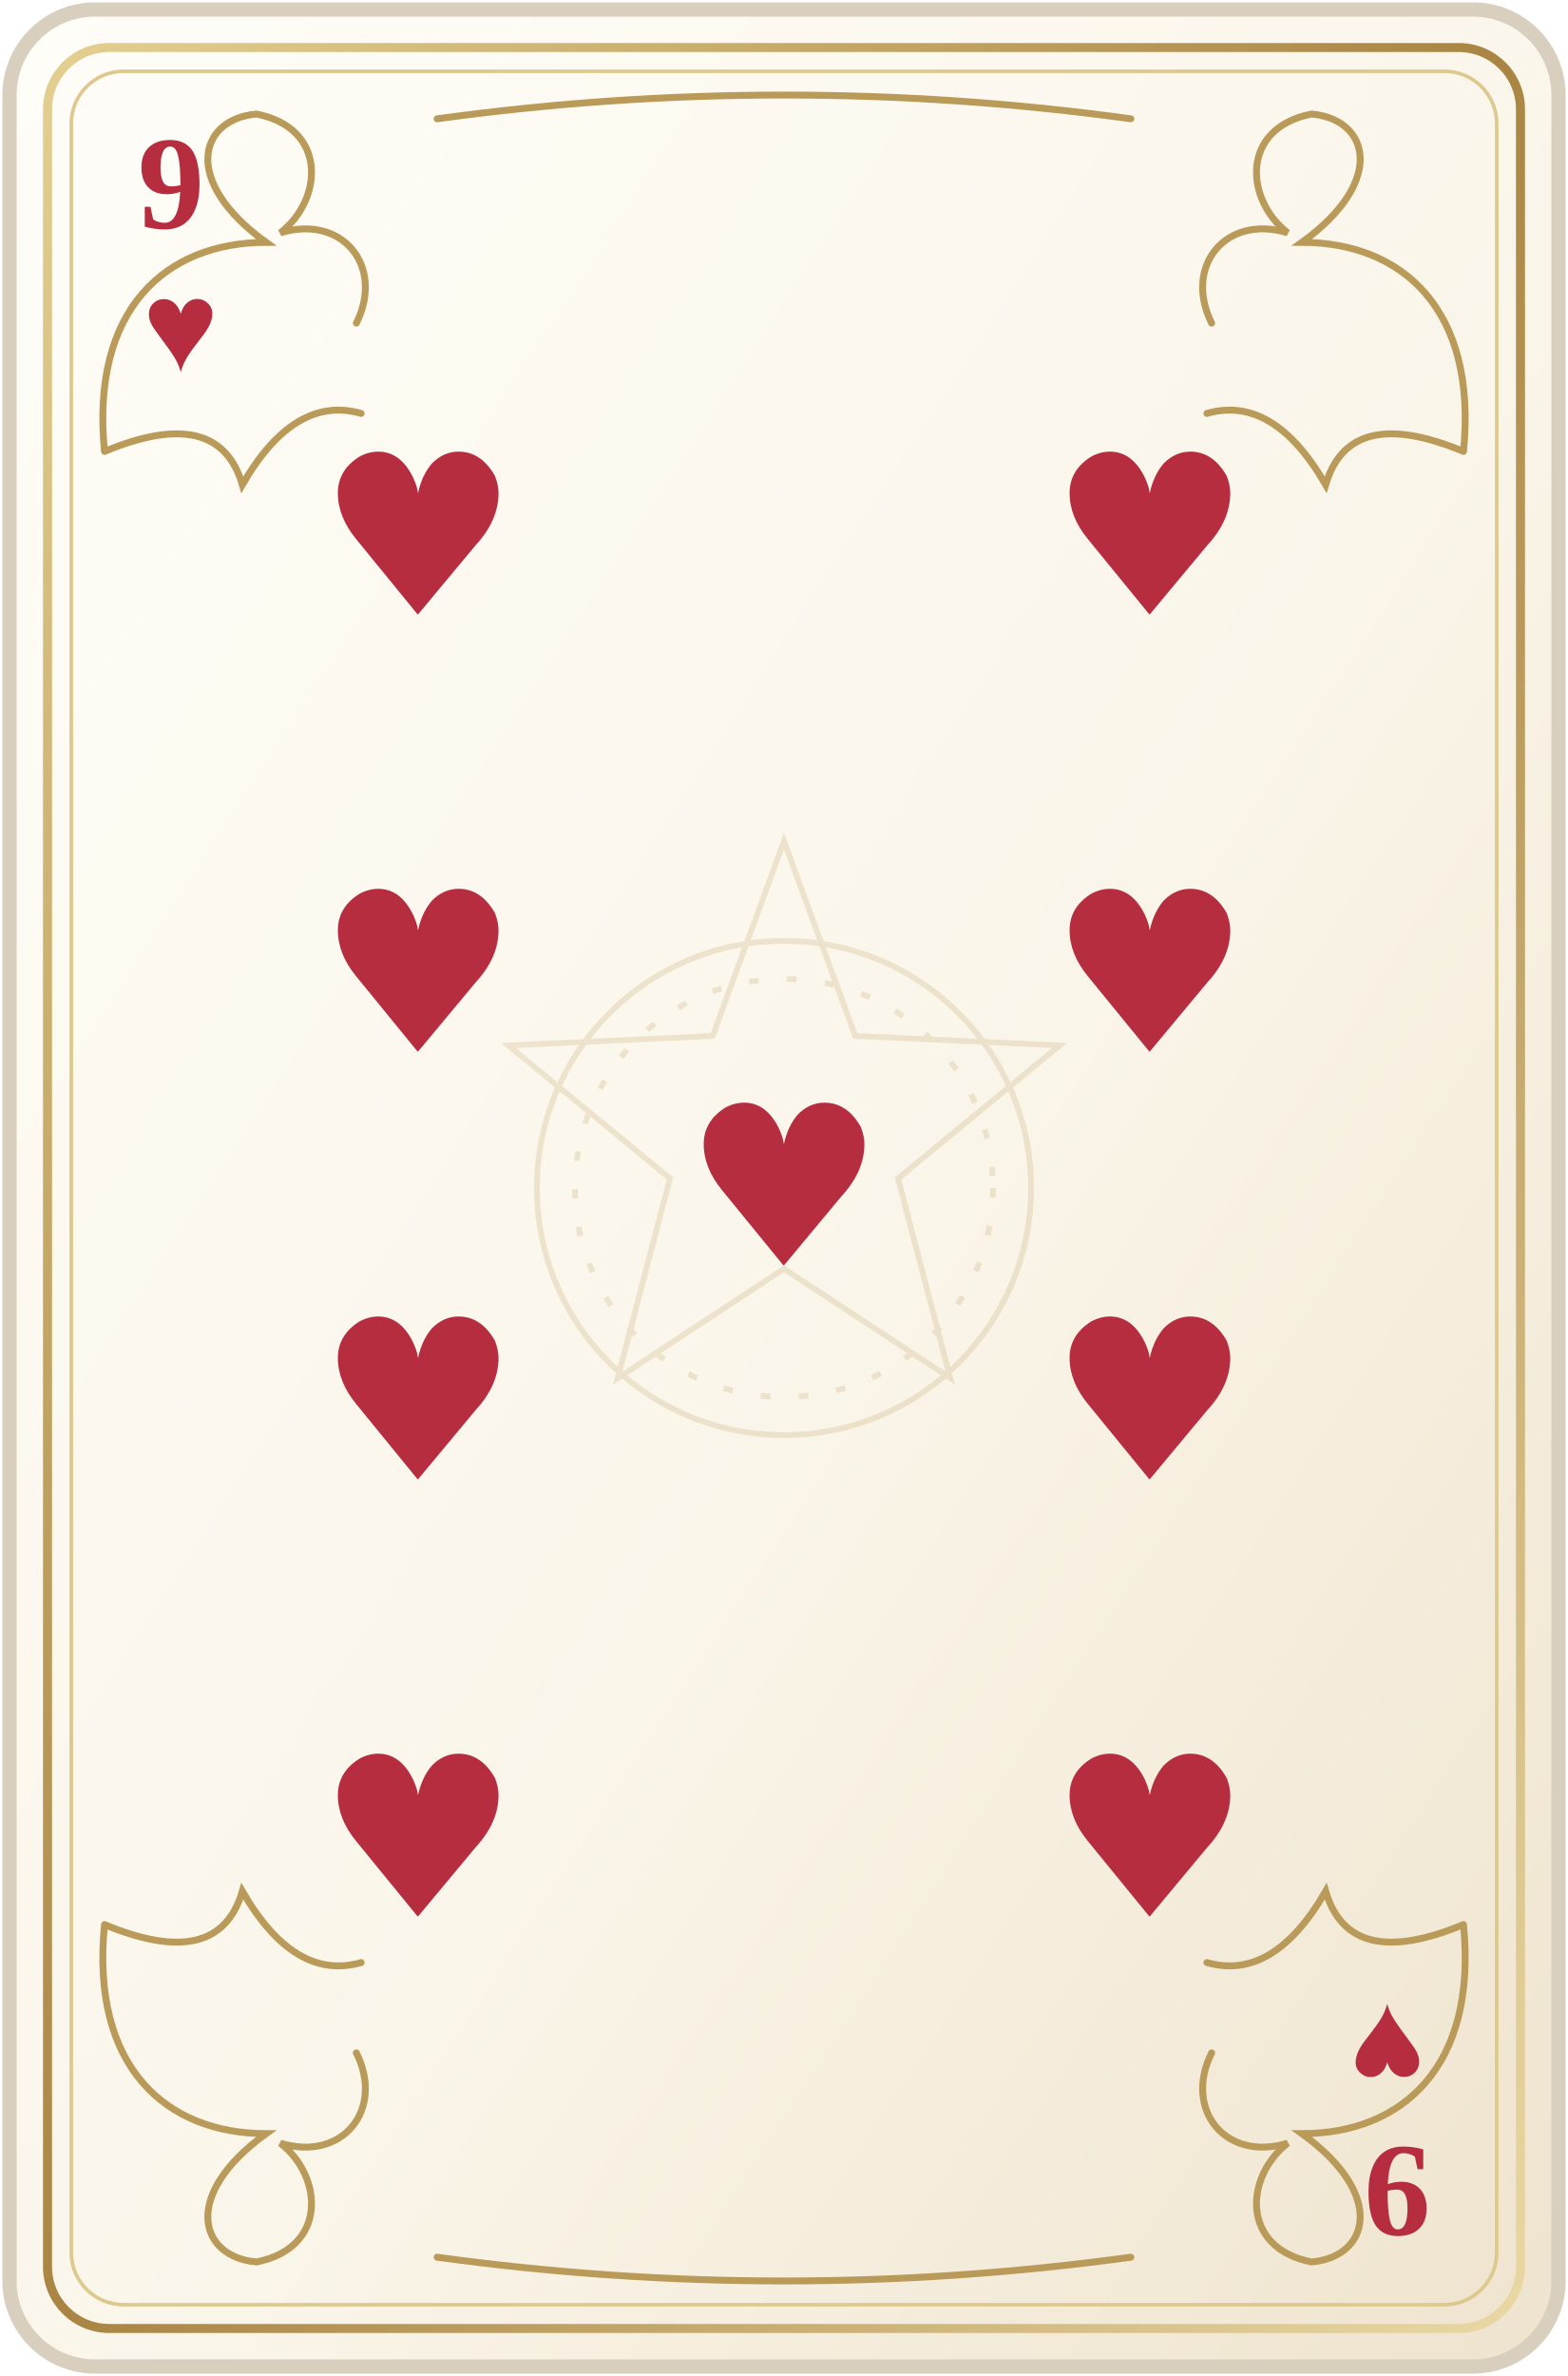
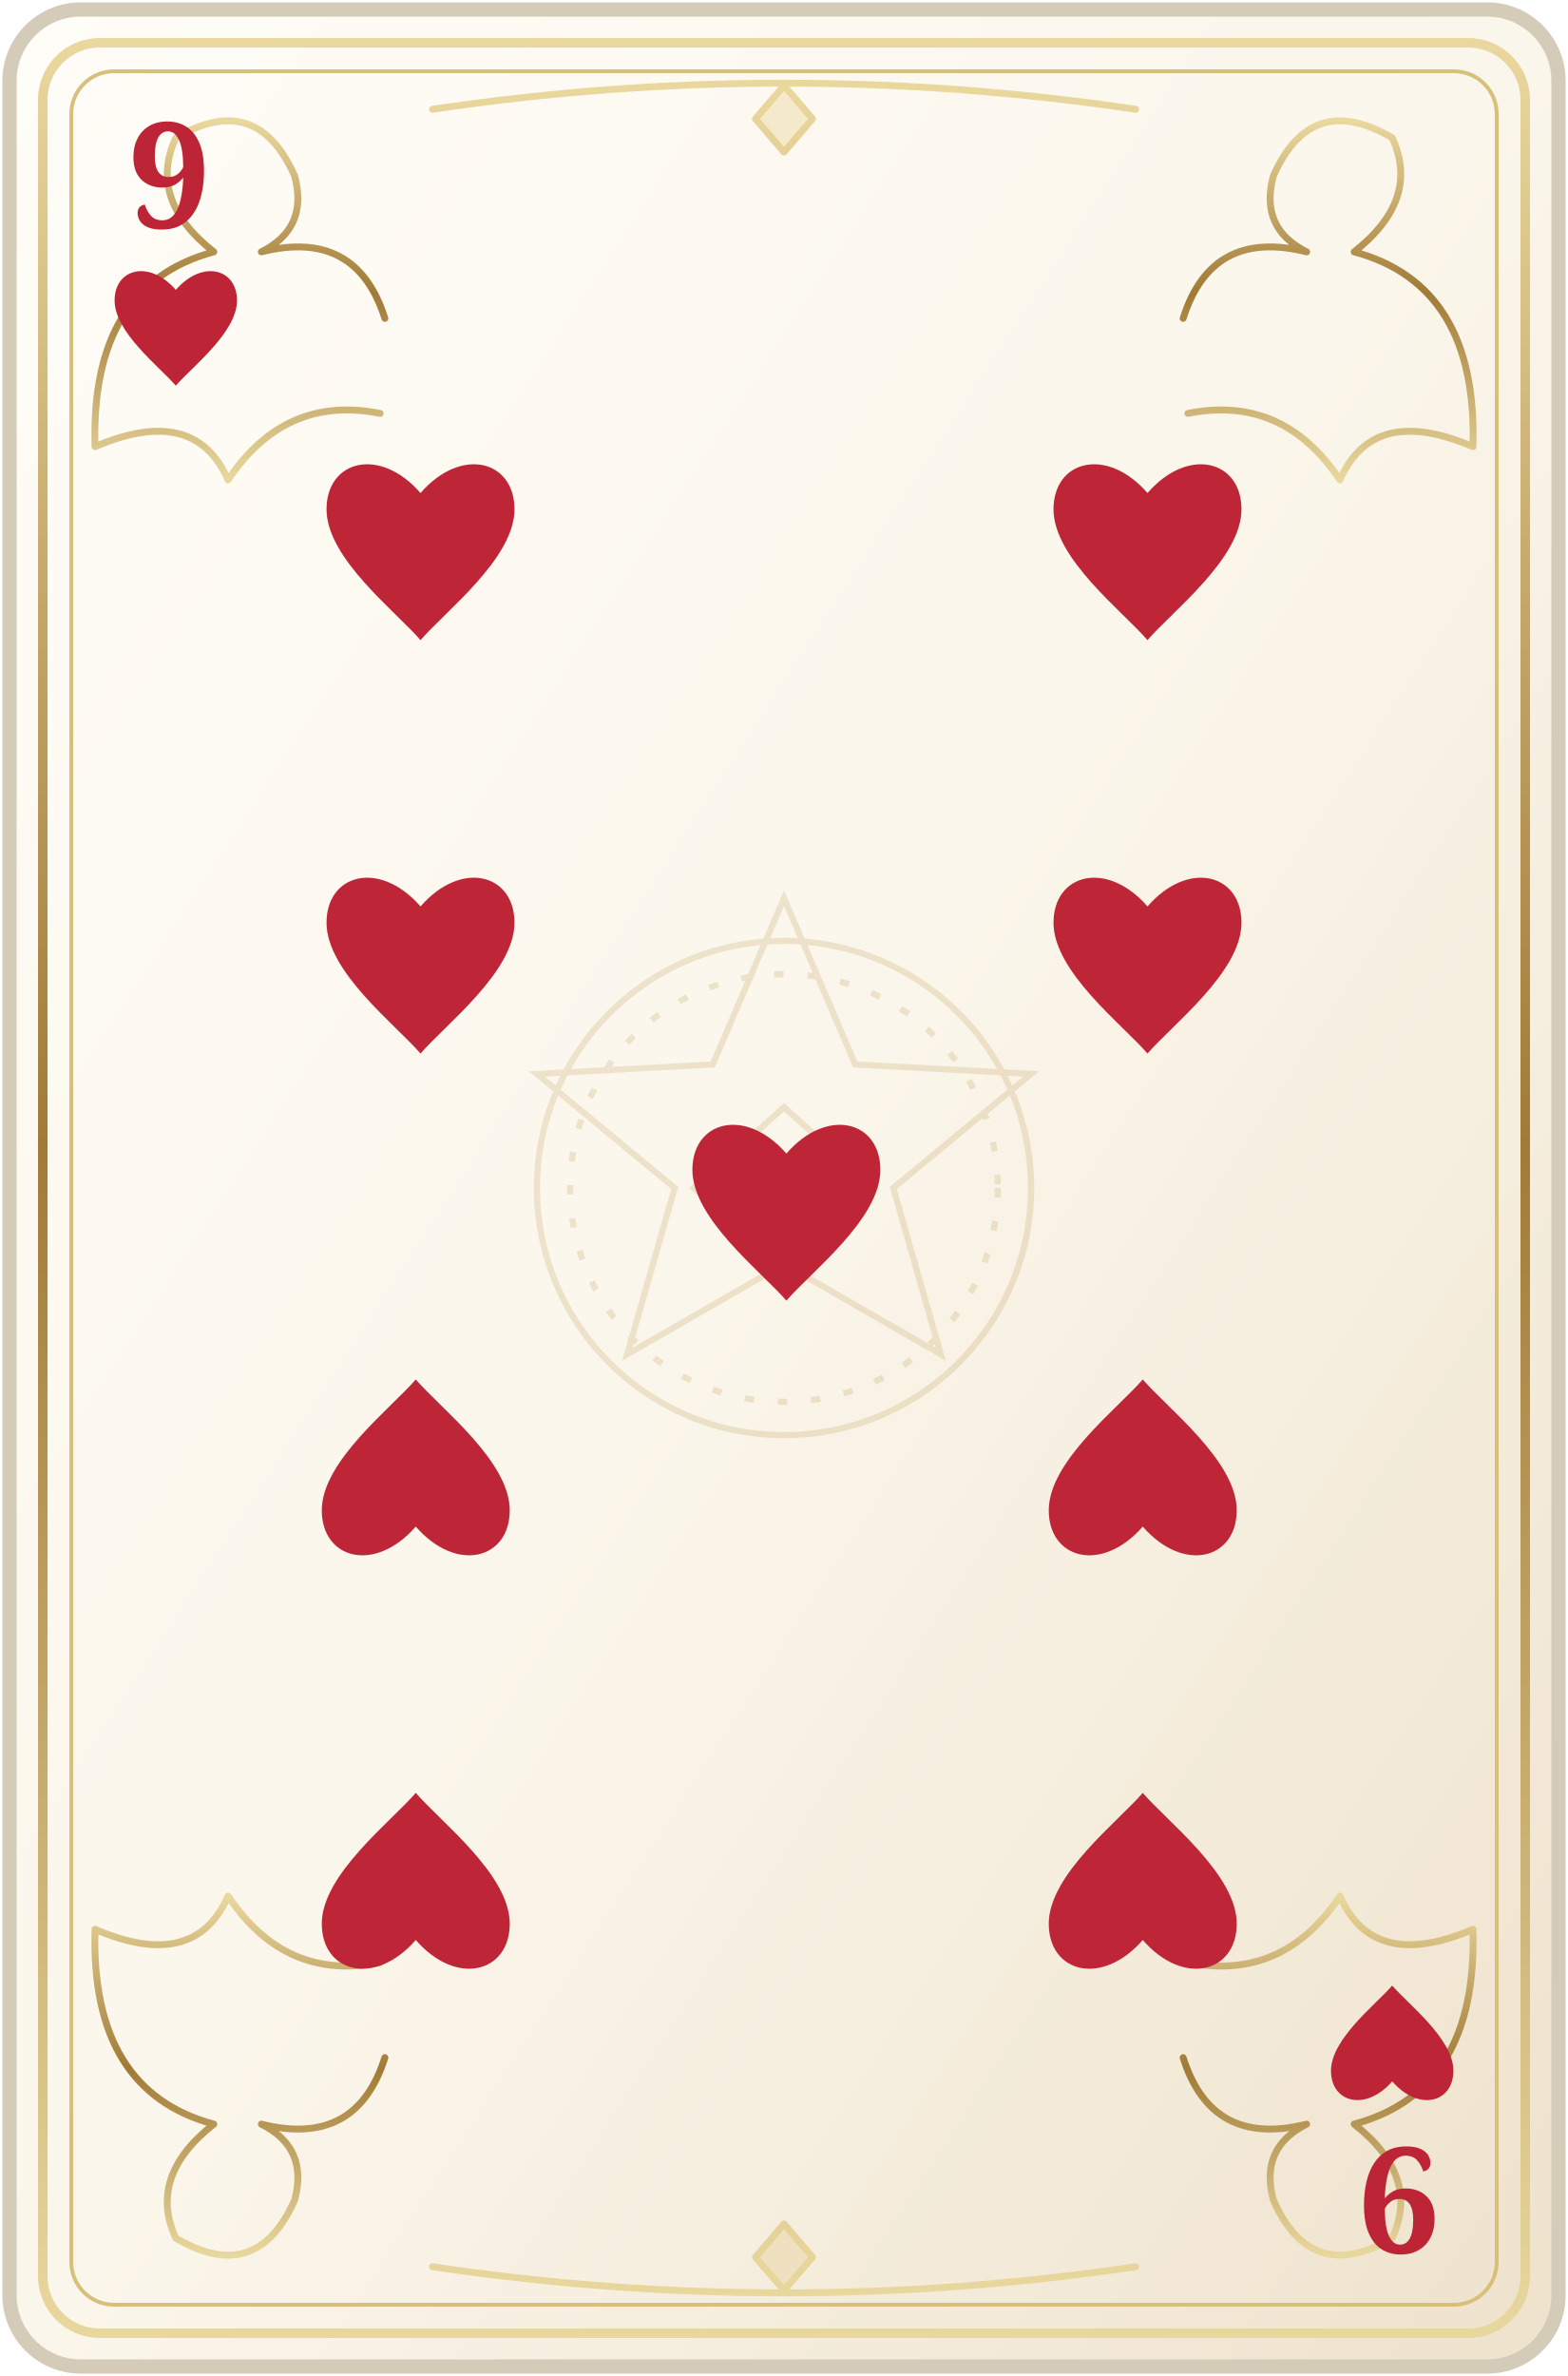
<svg xmlns="http://www.w3.org/2000/svg" width="330" height="500" viewBox="0 0 330 500">
  <defs>
    <linearGradient id="paper" x1="0" y1="0" x2="1" y2="1">
      <stop stop-color="#fffdf8" />
-       <stop offset=".56" stop-color="#faf5e9" />
-       <stop offset="1" stop-color="#eee3cd" />
+       <stop offset=".50" stop-color="#fbf6eb" />
+       <stop offset="1" stop-color="#eee2cc" />
    </linearGradient>
-     <linearGradient id="gold" x1="0" y1="0" x2="1" y2="1">
-       <stop stop-color="#e4d091" />
-       <stop offset=".5" stop-color="#a98442" />
-       <stop offset="1" stop-color="#ead9a5" />
+     <linearGradient id="goldLine" x1="0" y1="0" x2="0" y2="1">
+       <stop stop-color="#ead89e" />
+       <stop offset=".48" stop-color="#a17a36" />
+       <stop offset="1" stop-color="#e9d89e" />
+     </linearGradient>
+     <linearGradient id="costume" x1="0" y1="0" x2="1" y2="1">
+       <stop stop-color="#d66c7b" />
+       <stop offset=".45" stop-color="#a6263b" />
+       <stop offset="1" stop-color="#17232b" />
    </linearGradient>
  </defs>
-   <rect x="2" y="2" width="326" height="496" rx="18" fill="url(#paper)" stroke="#d8cfbe" stroke-width="3" />
-   <rect x="10" y="10" width="310" height="480" rx="13" fill="none" stroke="url(#gold)" stroke-width="1.9" />
-   <rect x="15" y="15" width="300" height="470" rx="11" fill="none" stroke="#ddc98d" stroke-width=".75" />
-   <g fill="none" stroke="#b99a59" stroke-width="1.45" stroke-linecap="round">
-     <path d="M22 95 C19 65 35 51 56 51 C38 38 42 25 54 24 C69 27 68 42 59 49 C72 45 81 56 75 68 M22 95 Q46 85 51 102 Q62 83 76 87" />
-     <path d="M308 95 C311 65 295 51 274 51 C292 38 288 25 276 24 C261 27 262 42 271 49 C258 45 249 56 255 68 M308 95 Q284 85 279 102 Q268 83 254 87" />
-     <path d="M22 405 C19 435 35 449 56 449 C38 462 42 475 54 476 C69 473 68 458 59 451 C72 455 81 444 75 432 M22 405 Q46 415 51 398 Q62 417 76 413" />
-     <path d="M308 405 C311 435 295 449 274 449 C292 462 288 475 276 476 C261 473 262 458 271 451 C258 455 249 444 255 432 M308 405 Q284 415 279 398 Q268 417 254 413" />
-     <path d="M92 25 Q165 15 238 25 M92 475 Q165 485 238 475" />
+   <rect x="2" y="2" width="326" height="496" rx="15" fill="url(#paper)" stroke="#d5cbb9" stroke-width="3" />
+   <rect x="9" y="9" width="312" height="482" rx="12" fill="none" stroke="url(#goldLine)" stroke-width="2" />
+   <rect x="15" y="15" width="300" height="470" rx="9" fill="none" stroke="#d8bf7a" stroke-width=".8" />
+   <g fill="none" stroke="url(#goldLine)" stroke-width="1.45" stroke-linecap="round" stroke-linejoin="round">
+     <path d="M20 94 Q19 60 45 53 Q31 42 37 29 Q54 19 62 37 Q65 48 55 53 Q75 48 81 67 M20 94 Q41 85 48 101 Q60 83 80 87" />
+     <path d="M310 94 Q311 60 285 53 Q299 42 293 29 Q276 19 268 37 Q265 48 275 53 Q255 48 249 67 M310 94 Q289 85 282 101 Q270 83 250 87" />
+     <path d="M20 406 Q19 440 45 447 Q31 458 37 471 Q54 481 62 463 Q65 452 55 447 Q75 452 81 433 M20 406 Q41 415 48 399 Q60 417 80 413" />
+     <path d="M310 406 Q311 440 285 447 Q299 458 293 471 Q276 481 268 463 Q265 452 275 447 Q255 452 249 433 M310 406 Q289 415 282 399 Q270 417 250 413" />
+     <path d="M91 23 Q165 12 239 23 M91 477 Q165 488 239 477" />
+     <path d="M165 18 l6 7 -6 7 -6 -7z M165 468 l6 7 -6 7 -6 -7z" fill="#e4cc87" fill-opacity=".35" />
  </g>
-   <g font-family="Georgia,'Times New Roman',serif" font-weight="700" fill="#b62d40">
-     <text x="29" y="48" font-size="28">9</text>
-     <text x="30" y="78" font-size="27">♥</text>
-     <g transform="translate(330 500) rotate(180)">
-       <text x="29" y="48" font-size="28">9</text>
-       <text x="30" y="78" font-size="27">♥</text>
+   <g font-family="Georgia,serif" font-weight="700" fill="#bd2436">
+     <text x="27" y="48" font-size="31">9</text>
+     <g transform="translate(23 54) scale(.28)" fill="#bd2436">
+       <path d="M50 97 C38 83 4 57 4 33 C4 9 30 2 50 25 C70 2 96 9 96 33 C96 57 62 83 50 97 Z" />
    </g>
  </g>
-   <g fill="none" stroke="#b99a59" stroke-width="1.2" opacity=".22">
+   <g transform="translate(330 500) rotate(180)" font-family="Georgia,serif" font-weight="700" fill="#bd2436">
+     <text x="27" y="48" font-size="31">9</text>
+     <g transform="translate(23 55) scale(.28)" fill="#bd2436">
+       <path d="M50 97 C38 83 4 57 4 33 C4 9 30 2 50 25 C70 2 96 9 96 33 C96 57 62 83 50 97 Z" />
+     </g>
+   </g>
+   <g fill="none" stroke="#b9974c" stroke-width="1.3" opacity=".22">
    <circle cx="165" cy="250" r="52" />
-     <circle cx="165" cy="250" r="44" stroke-dasharray="2 6" />
-     <path d="M165 177 L180 218 L223 220 L189 248 L200 290 L165 267 L130 290 L141 248 L107 220 L150 218 Z" />
+     <circle cx="165" cy="250" r="45" stroke-dasharray="2 5" />
+     <path d="M165 189 L180 224 L217 226 L188 250 L198 285 L165 266 L132 285 L142 250 L113 226 L150 224 Z" />
+     <path d="M146 250 l19 -17 19 17 -19 17z" />
  </g>
-   <text x="88" y="113" text-anchor="middle" dominant-baseline="central" font-family="Georgia,serif" font-size="47" fill="#b62d40">♥</text>
-   <text x="242" y="113" text-anchor="middle" dominant-baseline="central" font-family="Georgia,serif" font-size="47" fill="#b62d40">♥</text>
-   <text x="88" y="205" text-anchor="middle" dominant-baseline="central" font-family="Georgia,serif" font-size="47" fill="#b62d40">♥</text>
-   <text x="242" y="205" text-anchor="middle" dominant-baseline="central" font-family="Georgia,serif" font-size="47" fill="#b62d40">♥</text>
-   <text x="165" y="250" text-anchor="middle" dominant-baseline="central" font-family="Georgia,serif" font-size="47" fill="#b62d40">♥</text>
-   <text x="88" y="295" text-anchor="middle" dominant-baseline="central" font-family="Georgia,serif" font-size="47" fill="#b62d40">♥</text>
-   <text x="242" y="295" text-anchor="middle" dominant-baseline="central" font-family="Georgia,serif" font-size="47" fill="#b62d40">♥</text>
-   <text x="88" y="387" text-anchor="middle" dominant-baseline="central" font-family="Georgia,serif" font-size="47" fill="#b62d40">♥</text>
-   <text x="242" y="387" text-anchor="middle" dominant-baseline="central" font-family="Georgia,serif" font-size="47" fill="#b62d40">♥</text>
+   <g transform="translate(67 93) rotate(0 21 23) scale(0.43)" opacity="0.99" fill="#bd2436">
+     <path d="M50 97 C38 83 4 57 4 33 C4 9 30 2 50 25 C70 2 96 9 96 33 C96 57 62 83 50 97 Z" />
+   </g>
+   <g transform="translate(220 93) rotate(0 21 23) scale(0.43)" opacity="0.99" fill="#bd2436">
+     <path d="M50 97 C38 83 4 57 4 33 C4 9 30 2 50 25 C70 2 96 9 96 33 C96 57 62 83 50 97 Z" />
+   </g>
+   <g transform="translate(67 180) rotate(0 21 23) scale(0.43)" opacity="0.99" fill="#bd2436">
+     <path d="M50 97 C38 83 4 57 4 33 C4 9 30 2 50 25 C70 2 96 9 96 33 C96 57 62 83 50 97 Z" />
+   </g>
+   <g transform="translate(220 180) rotate(0 21 23) scale(0.43)" opacity="0.99" fill="#bd2436">
+     <path d="M50 97 C38 83 4 57 4 33 C4 9 30 2 50 25 C70 2 96 9 96 33 C96 57 62 83 50 97 Z" />
+   </g>
+   <g transform="translate(144 232) rotate(0 21 23) scale(0.43)" opacity="0.99" fill="#bd2436">
+     <path d="M50 97 C38 83 4 57 4 33 C4 9 30 2 50 25 C70 2 96 9 96 33 C96 57 62 83 50 97 Z" />
+   </g>
+   <g transform="translate(67 286) rotate(180 21 23) scale(0.43)" opacity="0.99" fill="#bd2436">
+     <path d="M50 97 C38 83 4 57 4 33 C4 9 30 2 50 25 C70 2 96 9 96 33 C96 57 62 83 50 97 Z" />
+   </g>
+   <g transform="translate(220 286) rotate(180 21 23) scale(0.43)" opacity="0.99" fill="#bd2436">
+     <path d="M50 97 C38 83 4 57 4 33 C4 9 30 2 50 25 C70 2 96 9 96 33 C96 57 62 83 50 97 Z" />
+   </g>
+   <g transform="translate(67 373) rotate(180 21 23) scale(0.43)" opacity="0.99" fill="#bd2436">
+     <path d="M50 97 C38 83 4 57 4 33 C4 9 30 2 50 25 C70 2 96 9 96 33 C96 57 62 83 50 97 Z" />
+   </g>
+   <g transform="translate(220 373) rotate(180 21 23) scale(0.43)" opacity="0.99" fill="#bd2436">
+     <path d="M50 97 C38 83 4 57 4 33 C4 9 30 2 50 25 C70 2 96 9 96 33 C96 57 62 83 50 97 Z" />
+   </g>
</svg>
